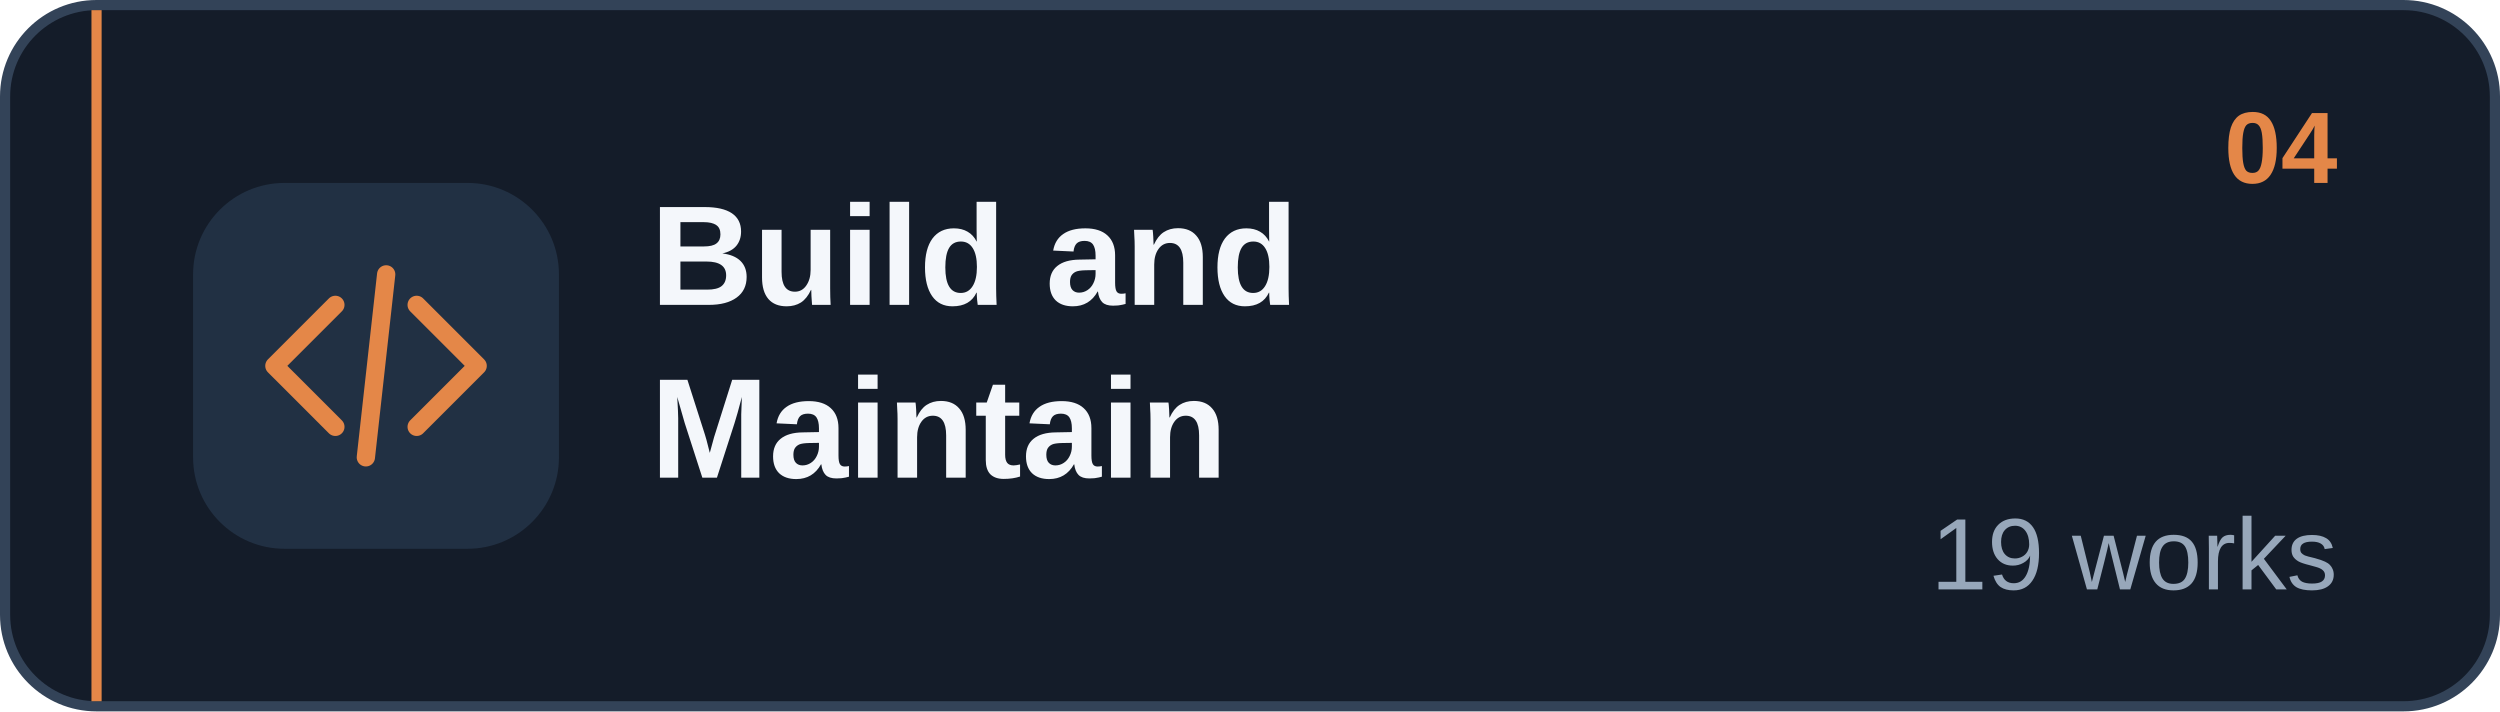
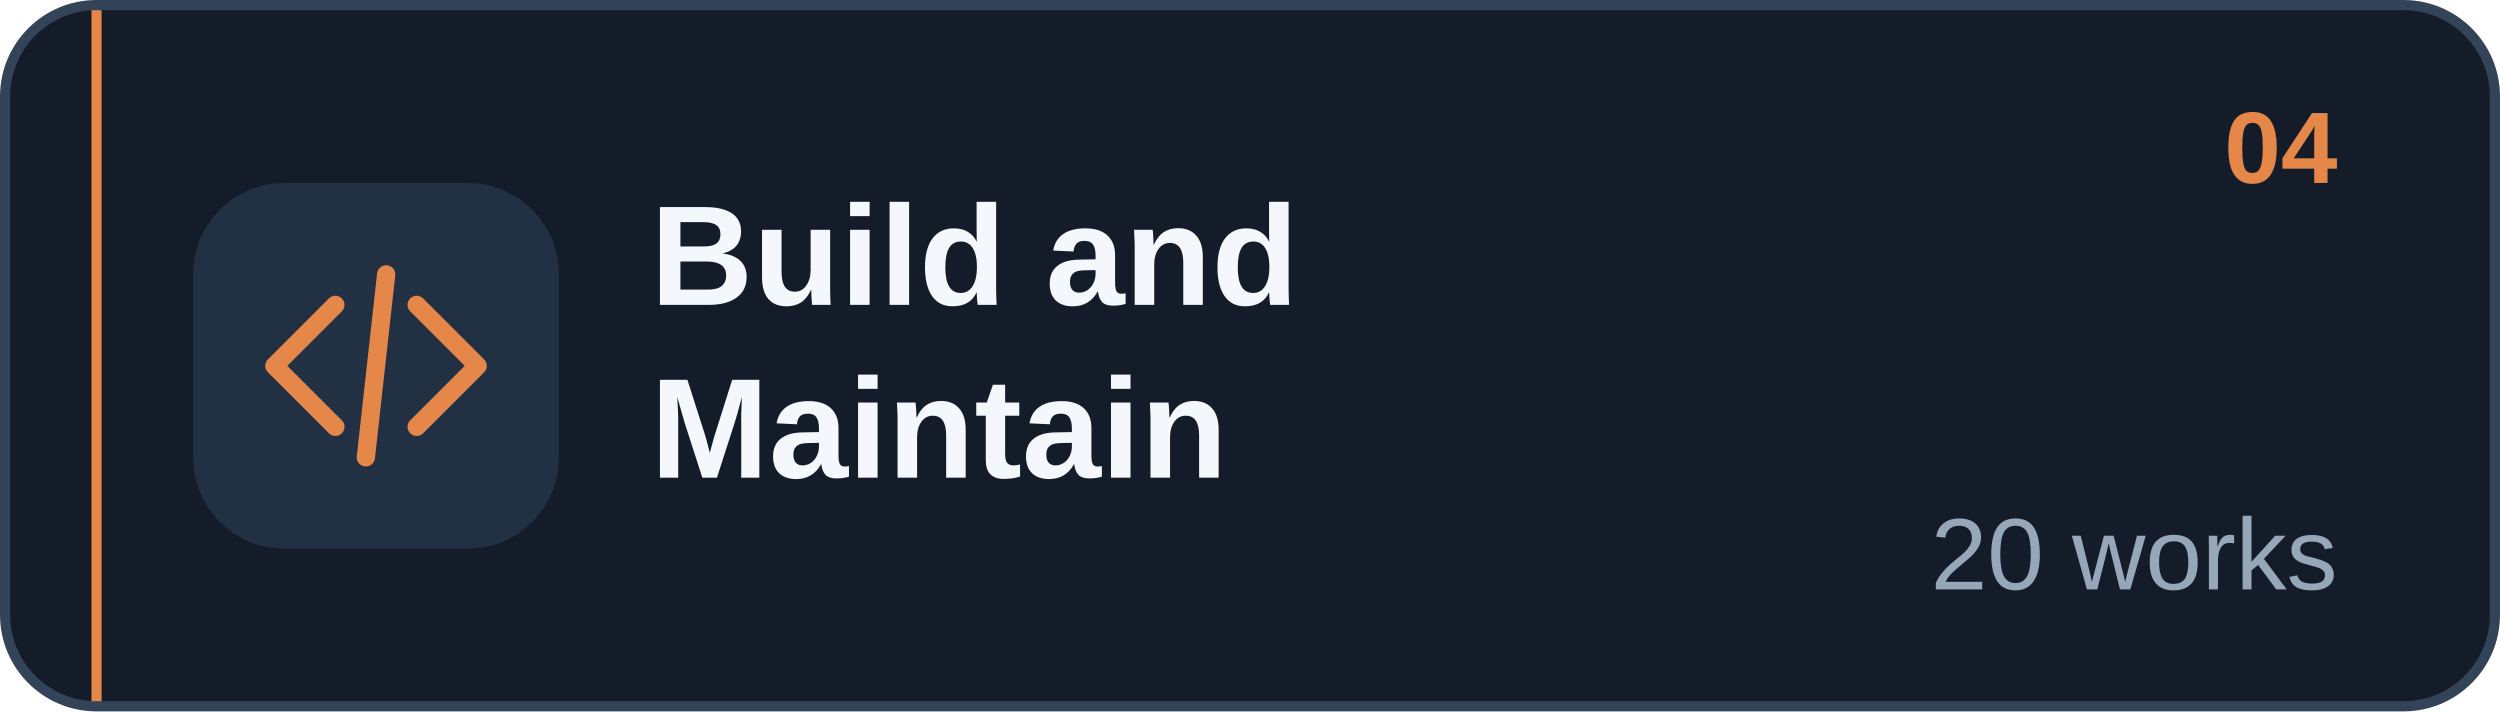
- <svg xmlns="http://www.w3.org/2000/svg" viewBox="0 0 246 70" width="246" height="70" role="img" aria-label="Build and Maintain, 19 works">
+ <svg xmlns="http://www.w3.org/2000/svg" viewBox="0 0 246 70" width="246" height="70" role="img" aria-label="Build and Maintain, 20 works">
  <rect x=".5" y=".5" width="245" height="69" rx="9" fill="#141c29" stroke="#334358" />
  <path d="M9 1h1v68H9z" fill="#e48748" />
  <rect x="19" y="18" width="36" height="36" rx="9" fill="#213043" />
  <path d="m8 6-6 6 6 6m8-12 6 6-6 6m-3-15-2 18" transform="translate(25 24)" fill="none" stroke="#e48748" stroke-width="1.8" stroke-linecap="round" stroke-linejoin="round" />
  <g fill="#f4f7fb" font-family="Arial,Helvetica,sans-serif">
    <text x="64" y="30" font-size="14" font-weight="700">Build and</text>
    <text x="64" y="47" font-size="14" font-weight="700">Maintain</text>
  </g>
  <text x="230" y="18" fill="#e48748" font-family="Arial,Helvetica,sans-serif" font-size="10" font-weight="700" text-anchor="end">04</text>
-   <text x="230" y="58" fill="#97a7ba" font-family="Arial,Helvetica,sans-serif" font-size="10" text-anchor="end">19 works</text>
+   <text x="230" y="58" fill="#97a7ba" font-family="Arial,Helvetica,sans-serif" font-size="10" text-anchor="end">20 works</text>
</svg>
